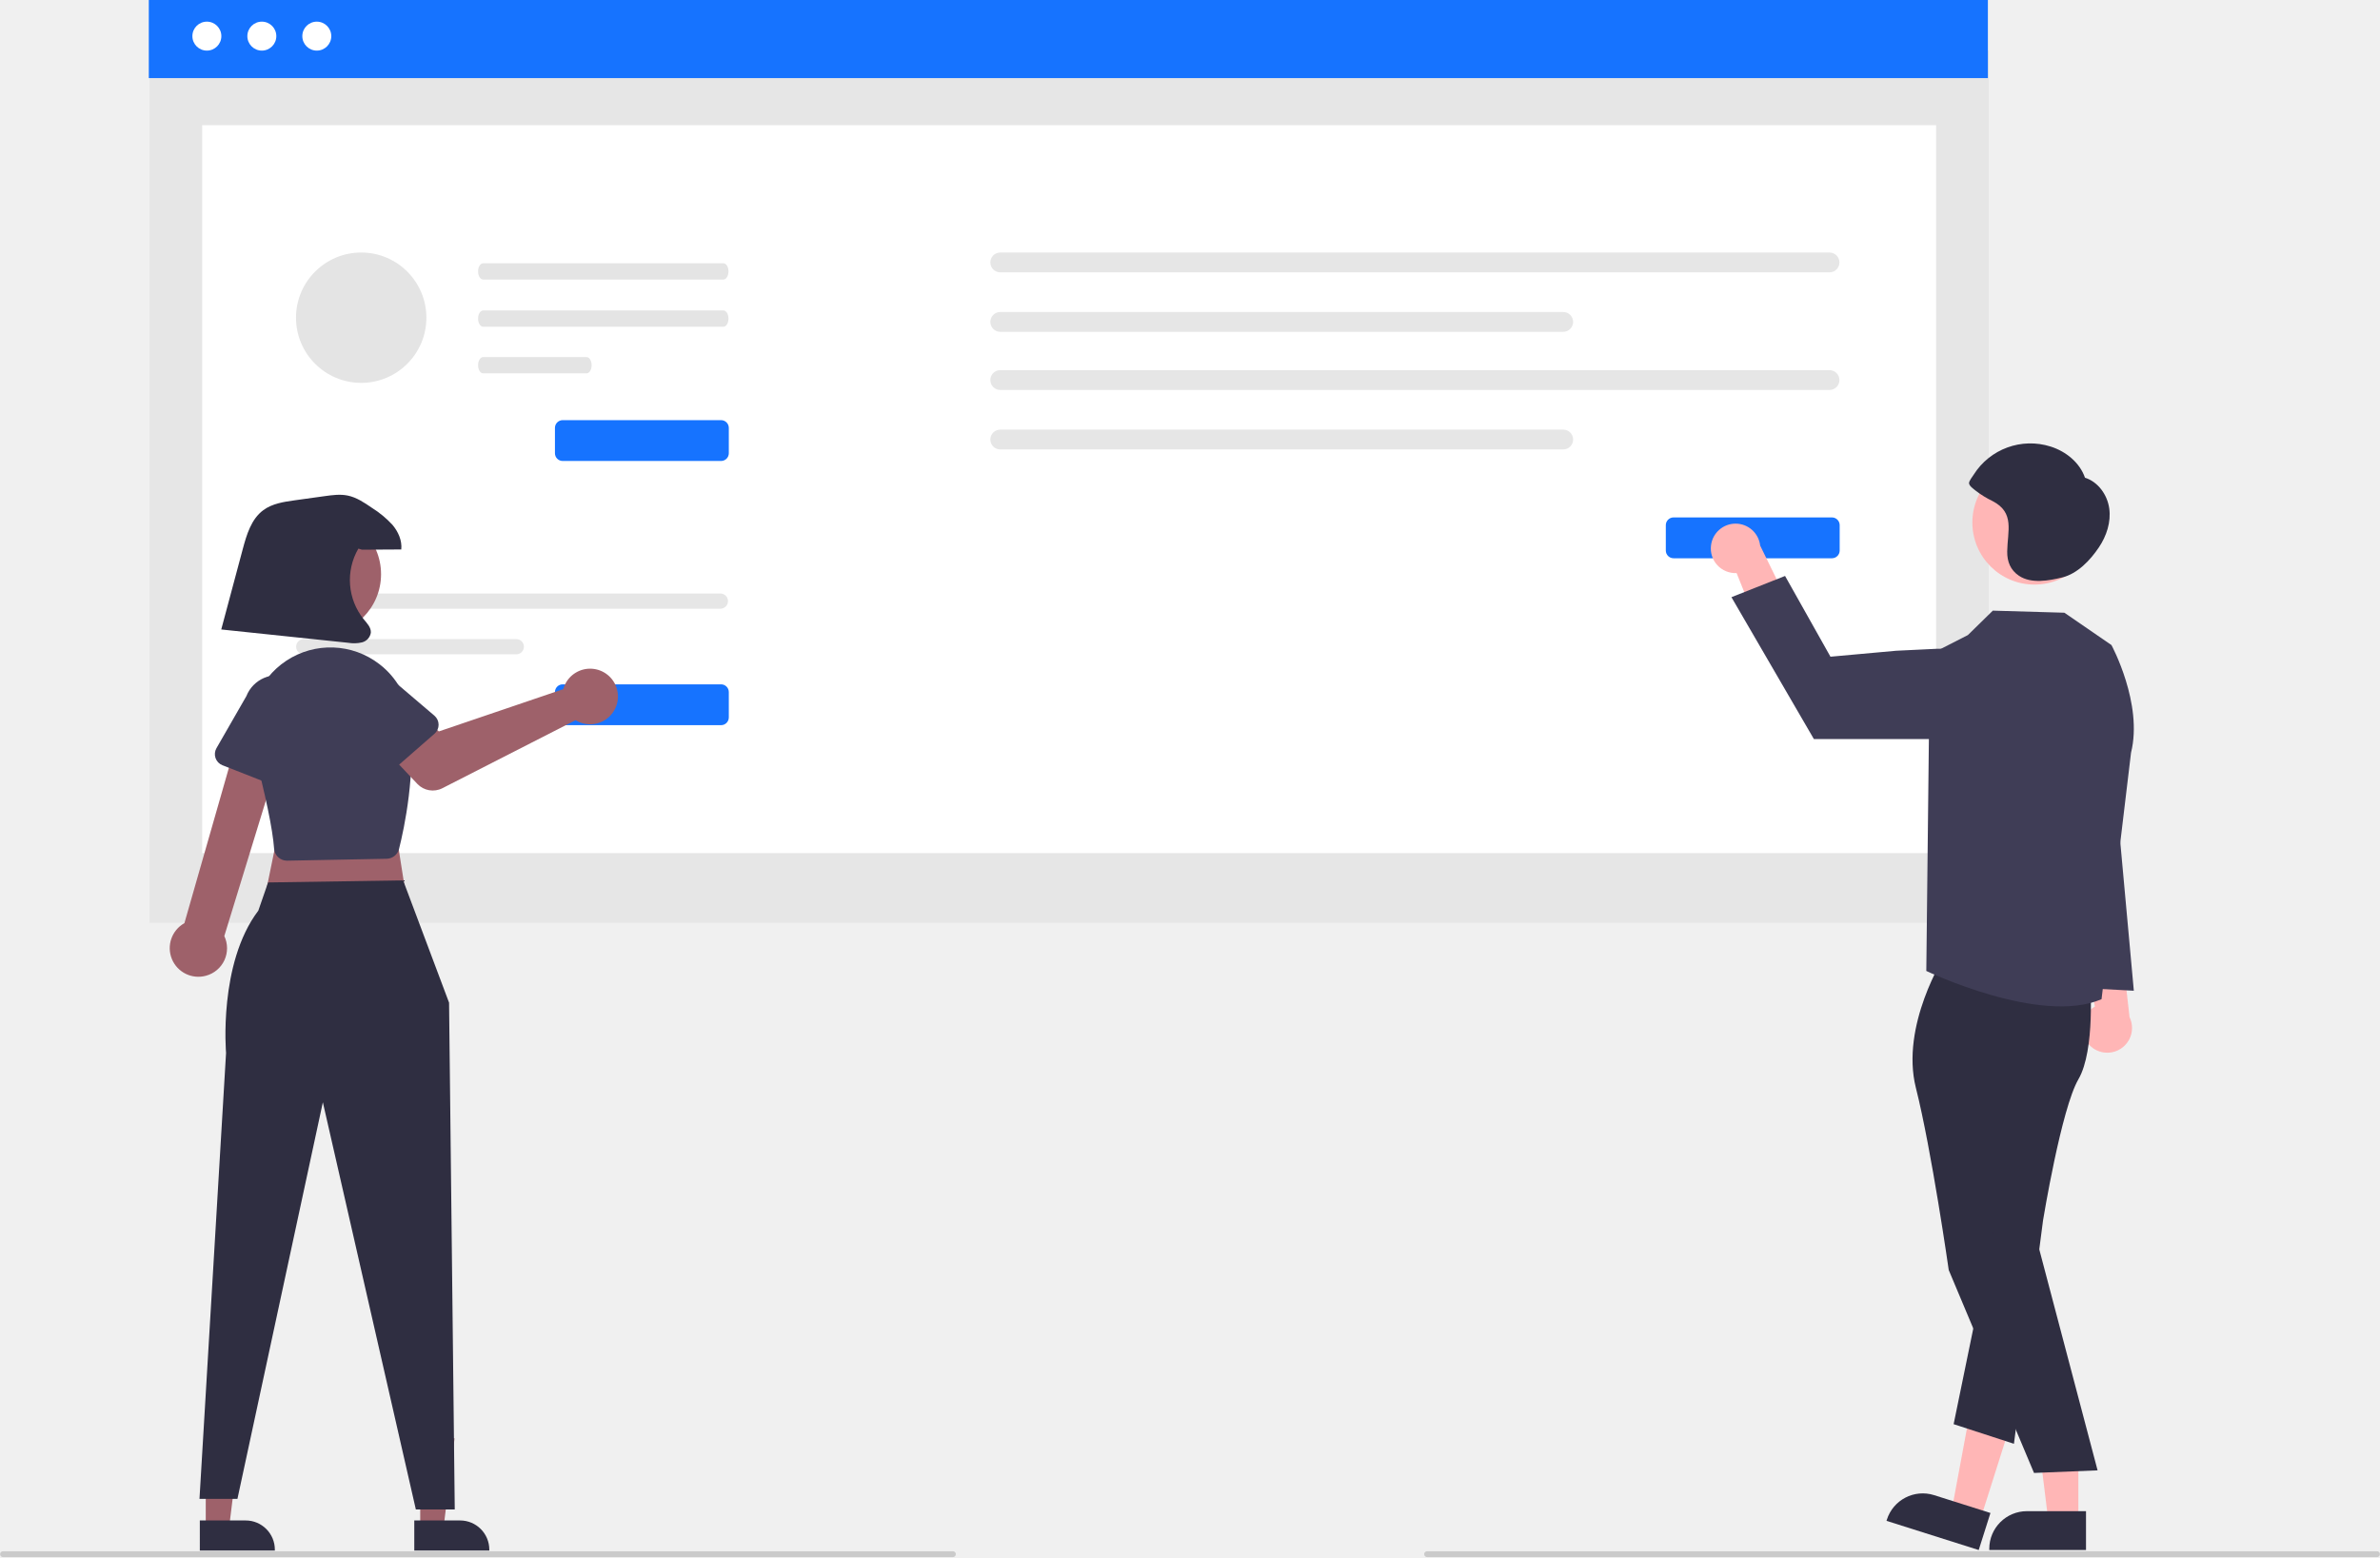
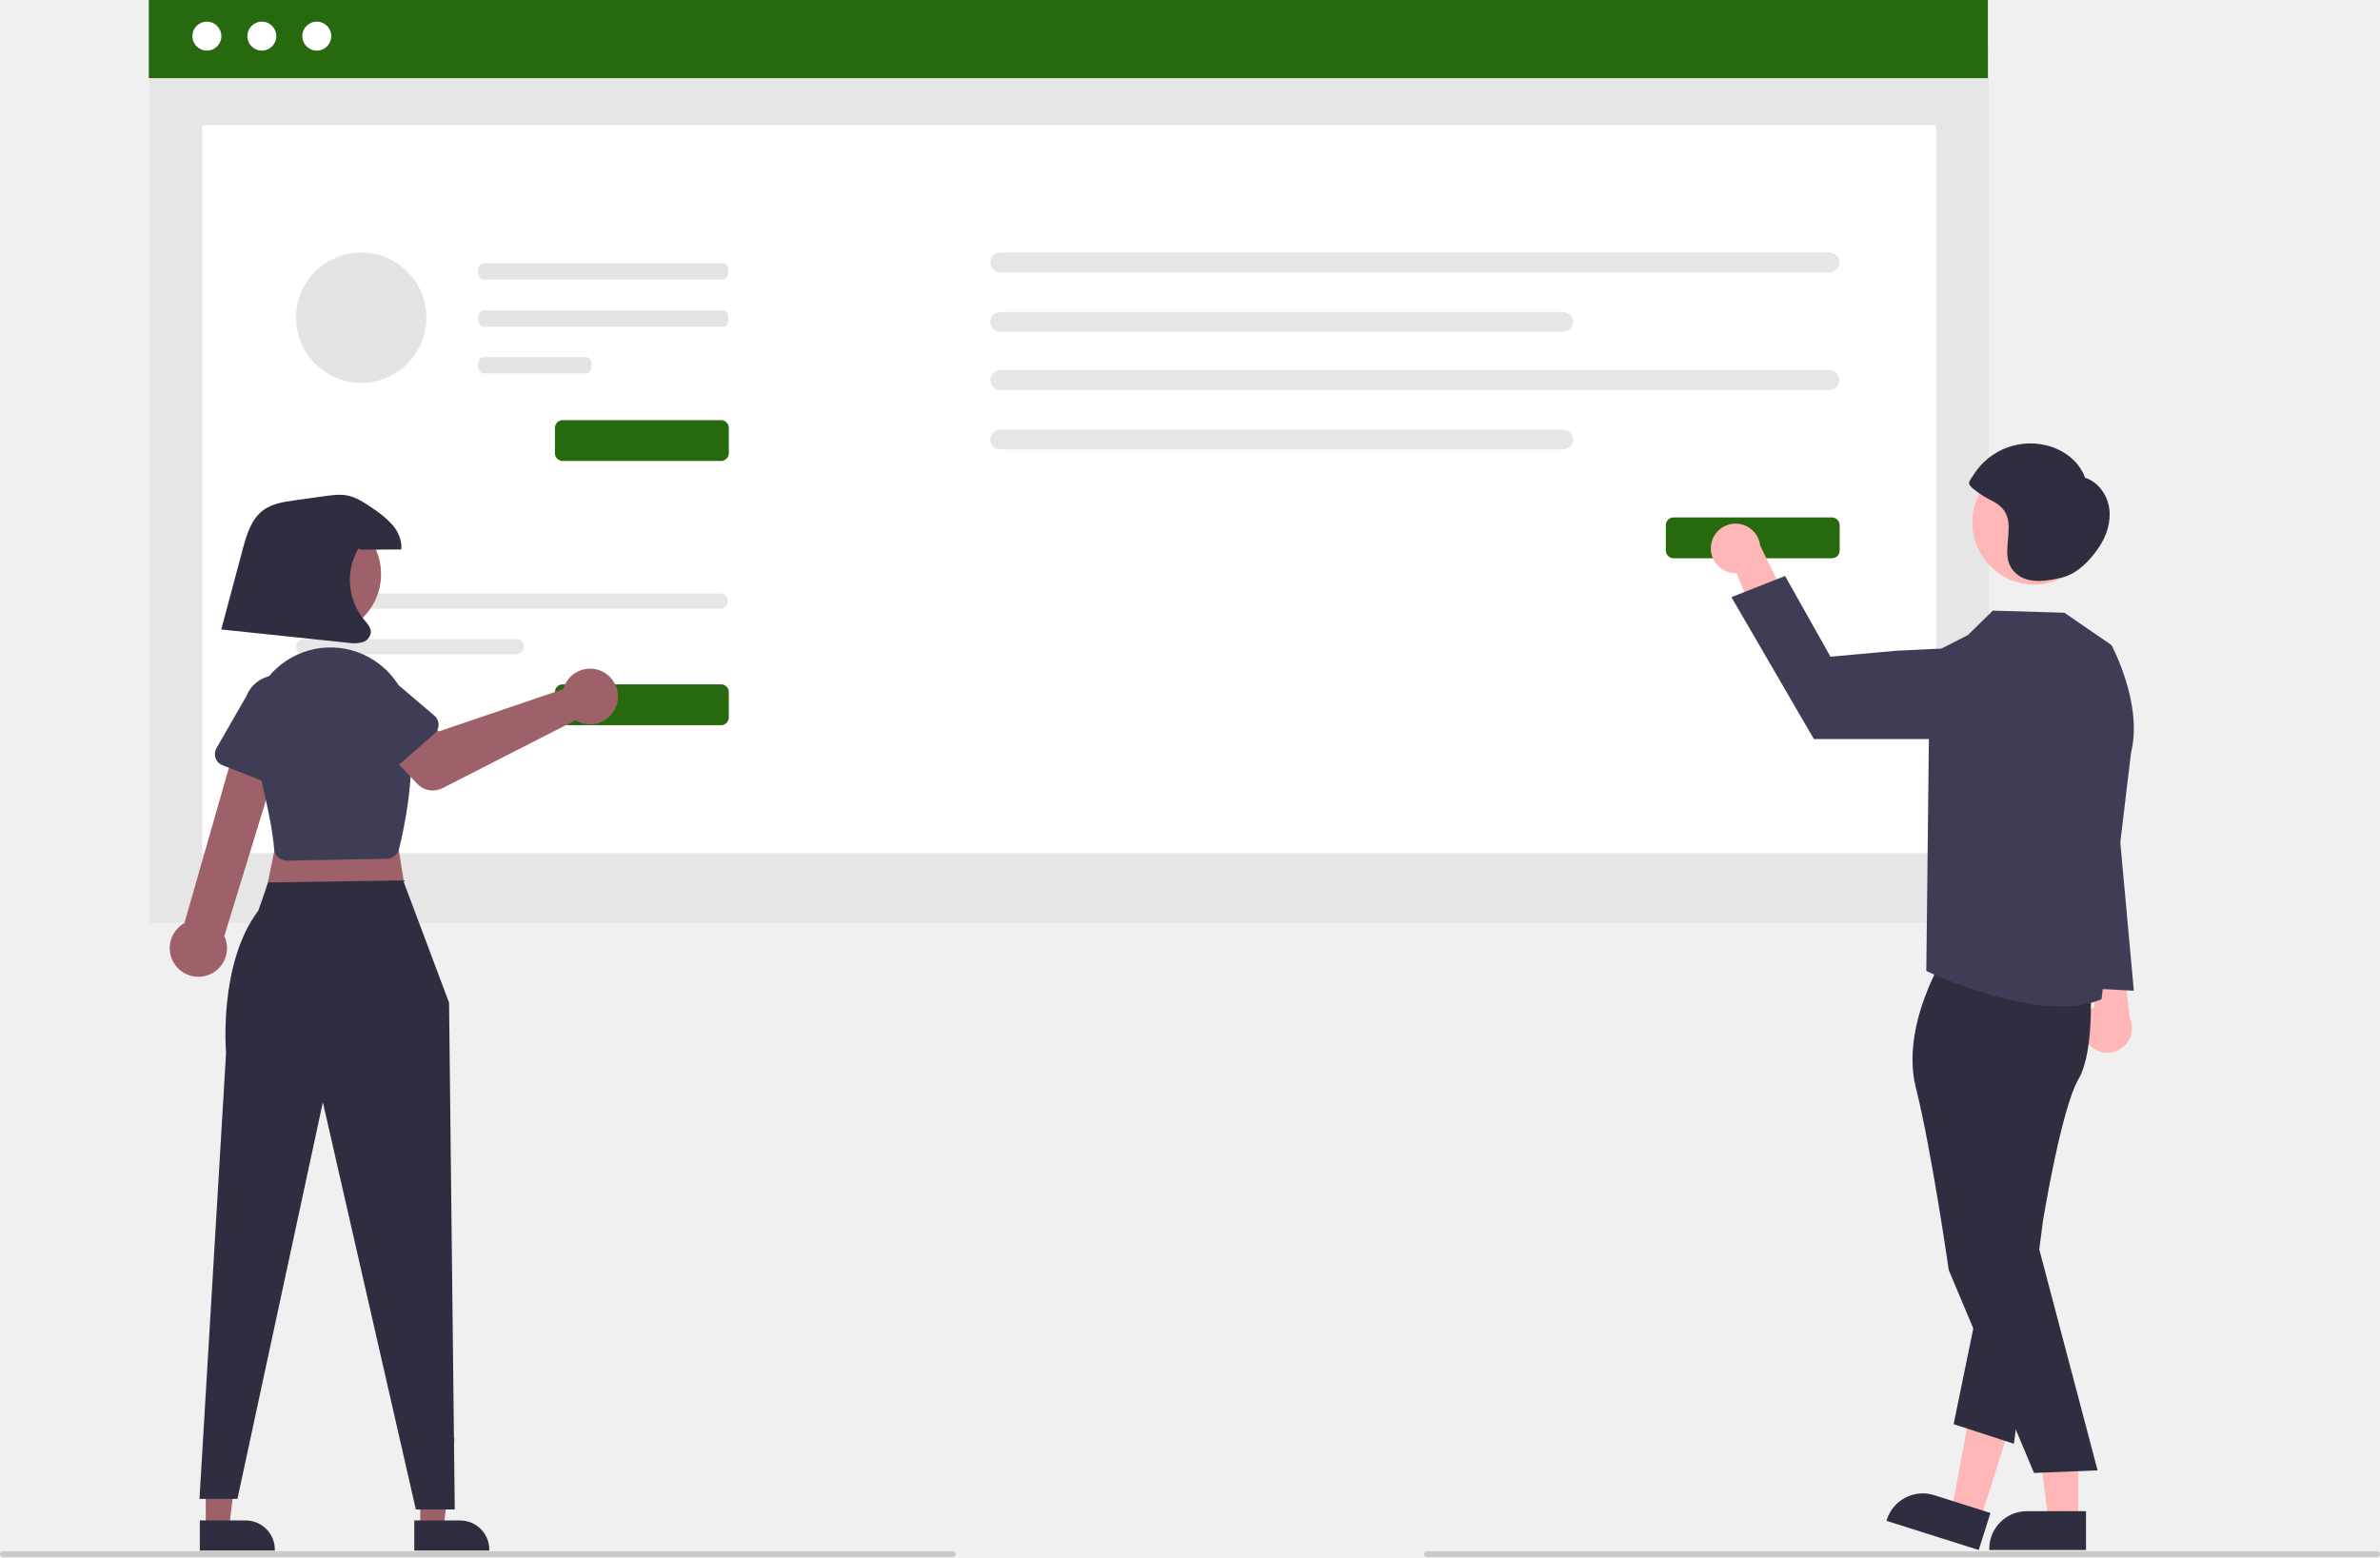
<svg xmlns="http://www.w3.org/2000/svg" id="ee38abc9-dc4f-4e1a-883a-6567bef3cfb6" data-name="Layer 1" width="972.675" height="636.537" viewBox="0 0 972.675 636.537">
  <path d="M967.084,558.393a10.056,10.056,0,0,1,2.728-15.176l-6.582-35.123,17.12,7.193,3.626,32.251a10.11,10.11,0,0,1-16.892,10.856Z" transform="translate(-113.6623 -131.7314)" fill="#ffb6b6" />
  <rect id="f38b076b-59d8-4a3a-9764-ba710fdc09c8" data-name="Rectangle 62" x="61.138" y="20.606" width="751.606" height="356.65" fill="#e6e6e6" />
  <rect id="a3e272cc-df3f-4d80-b321-62d216886f20" data-name="Rectangle 75" x="82.63" y="51.189" width="708.622" height="297.564" fill="#fff" />
-   <rect id="e835d13b-e721-4725-9202-bbf482b4bd3b" data-name="Rectangle 80" x="60.817" width="751.606" height="31.93" fill="#1673ff" />
+   <rect id="e835d13b-e721-4725-9202-bbf482b4bd3b" data-name="Rectangle 80" x="60.817" width="751.606" height="31.93" fill="#27690f" />
  <circle id="be4979c6-1dab-43b6-a6ee-71cd46d62419" data-name="Ellipse 90" cx="84.545" cy="14.769" r="5.918" fill="#fff" />
  <circle id="b0ea5047-583b-4910-b1a7-8a4b76ab40b8" data-name="Ellipse 91" cx="107.009" cy="14.769" r="5.918" fill="#fff" />
  <circle id="f37d9a3e-ad35-4554-bb71-f31101cbe222" data-name="Ellipse 92" cx="129.473" cy="14.769" r="5.918" fill="#fff" />
  <path id="bb164f67-fbc5-46a9-bc53-51bf316e72eb" data-name="Path 142" d="M237.734,374.365a3.106,3.106,0,0,0,0,6.211h170.406a3.106,3.106,0,0,0,0-6.211Z" transform="translate(-113.6623 -131.7314)" fill="#e6e6e6" />
  <path id="a443cdab-5007-48b4-8b70-6d9701024bb2" data-name="Path 143" d="M237.734,393a3.106,3.106,0,0,0,0,6.211h86.996a3.106,3.106,0,0,0,0-6.211Z" transform="translate(-113.6623 -131.7314)" fill="#e6e6e6" />
-   <path id="f7d6bd93-8cee-4d05-900c-0964279c7a84" data-name="Path 154" d="M408.355,428.181H343.623a3.166,3.166,0,0,1-3.162-3.162V414.648a3.166,3.166,0,0,1,3.162-3.162h64.731a3.166,3.166,0,0,1,3.162,3.162V425.019A3.166,3.166,0,0,1,408.355,428.181Z" transform="translate(-113.6623 -131.7314)" fill="#1673ff" />
-   <path id="b9375ed9-a91c-4567-8040-b14da9424350" data-name="Path 154" d="M408.355,320.181H343.623a3.166,3.166,0,0,1-3.162-3.162V306.648a3.166,3.166,0,0,1,3.162-3.162h64.731a3.166,3.166,0,0,1,3.162,3.162V317.019A3.166,3.166,0,0,1,408.355,320.181Z" transform="translate(-113.6623 -131.7314)" fill="#1673ff" />
+   <path id="f7d6bd93-8cee-4d05-900c-0964279c7a84" data-name="Path 154" d="M408.355,428.181H343.623a3.166,3.166,0,0,1-3.162-3.162V414.648a3.166,3.166,0,0,1,3.162-3.162h64.731a3.166,3.166,0,0,1,3.162,3.162V425.019A3.166,3.166,0,0,1,408.355,428.181Z" transform="translate(-113.6623 -131.7314)" fill="#27690f" />
+   <path id="b9375ed9-a91c-4567-8040-b14da9424350" data-name="Path 154" d="M408.355,320.181H343.623a3.166,3.166,0,0,1-3.162-3.162V306.648a3.166,3.166,0,0,1,3.162-3.162h64.731a3.166,3.166,0,0,1,3.162,3.162V317.019A3.166,3.166,0,0,1,408.355,320.181Z" transform="translate(-113.6623 -131.7314)" fill="#27690f" />
  <path id="e51c2c64-3ae5-421d-97d2-6993e1b4a0e1" data-name="Path 142" d="M522.45,234.962a4.052,4.052,0,0,0,0,8.104H861.361a4.052,4.052,0,0,0,0-8.104Z" transform="translate(-113.6623 -131.7314)" fill="#e6e6e6" />
  <path id="bb6ebd78-ef21-4bf3-8138-c36b4f5ae8d3" data-name="Path 143" d="M522.45,259.277a4.052,4.052,0,0,0,0,8.104H752.524a4.052,4.052,0,0,0,0-8.104Z" transform="translate(-113.6623 -131.7314)" fill="#e6e6e6" />
  <path id="b0279cb1-e051-4fdd-8ff4-a6bdaa244cb4" data-name="Path 142" d="M522.45,283.042a4.052,4.052,0,0,0,0,8.104H861.361a4.052,4.052,0,0,0,0-8.104Z" transform="translate(-113.6623 -131.7314)" fill="#e6e6e6" />
  <path id="b8fe22d0-d29e-4fd2-8057-acce26acd380" data-name="Path 143" d="M522.45,307.358a4.052,4.052,0,0,0,0,8.104H752.524a4.052,4.052,0,0,0,0-8.104Z" transform="translate(-113.6623 -131.7314)" fill="#e6e6e6" />
-   <path id="e1b0698e-7706-4223-aefd-57a6dfde5692" data-name="Path 154" d="M862.355,359.948H797.623a3.166,3.166,0,0,1-3.162-3.162V346.414a3.166,3.166,0,0,1,3.162-3.162h64.731a3.166,3.166,0,0,1,3.162,3.162v10.371A3.166,3.166,0,0,1,862.355,359.948Z" transform="translate(-113.6623 -131.7314)" fill="#1673ff" />
+   <path id="e1b0698e-7706-4223-aefd-57a6dfde5692" data-name="Path 154" d="M862.355,359.948H797.623a3.166,3.166,0,0,1-3.162-3.162V346.414a3.166,3.166,0,0,1,3.162-3.162h64.731a3.166,3.166,0,0,1,3.162,3.162v10.371A3.166,3.166,0,0,1,862.355,359.948Z" transform="translate(-113.6623 -131.7314)" fill="#27690f" />
  <path id="f8f2501b-24d6-4bc5-9452-5f6747352c8d" data-name="Path 155" d="M311.127,239.351c-1.15.004-2.081,1.497-2.078,3.336.002,1.834.931,3.319,2.078,3.323h98.18c1.15-.004,2.081-1.497,2.078-3.336-.002-1.834-.931-3.319-2.078-3.323Z" transform="translate(-113.6623 -131.7314)" fill="#e4e4e4" />
  <path id="bf240ba4-7ac6-4616-9791-82be96e2dade" data-name="Path 156" d="M311.127,258.643c-1.15.004-2.081,1.497-2.078,3.336.002,1.834.931,3.319,2.078,3.323h98.18c1.15-.004,2.081-1.497,2.078-3.336-.002-1.834-.931-3.319-2.078-3.323Z" transform="translate(-113.6623 -131.7314)" fill="#e4e4e4" />
  <path id="a4452d36-433f-4f97-99ed-f04c2decb731" data-name="Path 157" d="M311.127,277.702c-1.15.004-2.081,1.497-2.078,3.336.002,1.834.931,3.319,2.078,3.323h42.247c1.15-.004,2.081-1.497,2.078-3.336-.002-1.834-.931-3.319-2.078-3.323Z" transform="translate(-113.6623 -131.7314)" fill="#e4e4e4" />
  <circle cx="147.615" cy="129.872" r="26.642" fill="#e4e4e4" />
  <path d="M812.935,354.671a10.056,10.056,0,0,0,10.453,11.335l13.316,33.161,10.577-15.263-14.266-29.151a10.11,10.11,0,0,0-20.079-.082Z" transform="translate(-113.6623 -131.7314)" fill="#ffb6b6" />
  <polygon points="849.397 621.765 837.138 621.765 831.305 574.477 849.4 574.478 849.397 621.765" fill="#ffb6b6" />
  <path d="M966.186,765.381l-39.531-.001v-.5A15.387,15.387,0,0,1,942.042,749.493h.001l24.144.001Z" transform="translate(-113.6623 -131.7314)" fill="#2f2e41" />
  <polygon points="809.279 621.376 797.591 617.675 806.302 570.832 823.552 576.294 809.279 621.376" fill="#ffb6b6" />
  <path d="M922.336,765.381l-37.687-11.932.151-.477A15.387,15.387,0,0,1,904.112,742.947l.001 0,23.018,7.288Z" transform="translate(-113.6623 -131.7314)" fill="#2f2e41" />
  <path d="M908.421,522.381s-18.19,28.562-11.762,54.054,13.428,74.492,13.428,74.492l34.852,82.943,25.98-1.06-25.8-97.793,1.02-65.386s17.932-31.249,14.44-40.977S908.421,522.381,908.421,522.381Z" transform="translate(-113.6623 -131.7314)" fill="#2f2e41" />
  <path d="M967.849,532.593s2.238,28.335-4.762,40.335-14.458,57.673-14.458,57.673l-11.898,91.346-24.644-8.02L933.101,611.585l16.517-80.504Z" transform="translate(-113.6623 -131.7314)" fill="#2f2e41" />
  <path d="M976.586,395.427l-19.228-13.216-29.26-.85-10.19,9.99-15.55,7.941-1.44,129.364s46.565,22.319,71.617,11.546l12.051-100.774C989.586,419.427,976.586,395.427,976.586,395.427Z" transform="translate(-113.6623 -131.7314)" fill="#3f3d56" />
  <path d="M906.264,433.861H854.976l-33.696-58.002,21.911-8.679,18.556,33.008,26.857-2.431,16.769-.811a18.468,18.468,0,0,1,19.222,20.697h0A18.49,18.49,0,0,1,906.264,433.861Z" transform="translate(-113.6623 -131.7314)" fill="#3f3d56" />
  <circle cx="831.452" cy="213.606" r="25.37" fill="#ffb6b6" />
  <path d="M975.683,339.566c-.779-5.57-4.551-10.858-9.916-12.546-2.131-6.189-7.776-10.745-14.012-12.731a27.372,27.372,0,0,0-31.467,11.477c-.477.75-1.945,2.594-1.904,3.49.052,1.137,1.792,2.312,2.666,3.029a39.086,39.086,0,0,0,6.97,4.302c9.123,4.73,6.086,12.162,5.962,20.585-.06,4.093,1.306,7.588,4.797,9.926,5.037,3.374,12.246,2.032,17.727.678,6.219-1.537,11.389-7,14.936-12.268C974.583,350.842,976.462,345.135,975.683,339.566Z" transform="translate(-113.6623 -131.7314)" fill="#2f2e41" />
  <polygon points="862.197 296.725 872.069 405.008 840.352 403.307 862.197 296.725" fill="#3f3d56" />
  <path d="M1085.147,768.269H696.853a1.191,1.191,0,0,1,0-2.381h388.294a1.191,1.191,0,0,1,0,2.381Z" transform="translate(-113.6623 -131.7314)" fill="#cacaca" />
  <polygon points="84.089 624.666 93.598 624.666 98.122 587.987 84.087 587.987 84.089 624.666" fill="#9e616a" />
  <path d="M195.326,753.293,214.053,753.292h.001a11.935,11.935,0,0,1,11.935,11.934v.388l-30.662.001Z" transform="translate(-113.6623 -131.7314)" fill="#2f2e41" />
  <polygon points="171.738 624.666 181.247 624.666 185.771 587.987 171.736 587.987 171.738 624.666" fill="#9e616a" />
  <path d="M282.974,753.293l18.727-.001h.001a11.935,11.935,0,0,1,11.935,11.934v.388l-30.662.001Z" transform="translate(-113.6623 -131.7314)" fill="#2f2e41" />
  <polygon points="160.256 329.996 166.461 369.554 107.512 370.33 115.268 332.323 160.256 329.996" fill="#9e616a" />
  <path d="M278.413,491.627l18.775,49.993,2.327,207.179H283.614l-38.007-166.457-34.904,162.112H195.19l10.859-182.279s-3.202-36.585,13.186-58.174l3.989-11.525Z" transform="translate(-113.6623 -131.7314)" fill="#2f2e41" />
  <path d="M197.878,530.599a11.637,11.637,0,0,0,7.456-16.211l25.078-81.761-18.446-3.656-22.936,80.142a11.7,11.7,0,0,0,8.848,21.486Z" transform="translate(-113.6623 -131.7314)" fill="#9e616a" />
  <path d="M230.953,483.575a5.285,5.285,0,0,1-1.025-.101h0a5.301,5.301,0,0,1-4.246-4.803c-.583-7.984-3.472-21.88-8.587-41.305a32.691,32.691,0,0,1,51.621-34.137,32.269,32.269,0,0,1,12.45,22.068c2.542,22.388-2.251,44.865-4.429,53.49a5.312,5.312,0,0,1-5.035,4.002L231.066,483.574C231.028,483.575,230.991,483.575,230.953,483.575Z" transform="translate(-113.6623 -131.7314)" fill="#3f3d56" />
  <path d="M344.481,411.757a11.402,11.402,0,0,0-.6,1.692l-50.864,17.284-9.828-8.586-14.897,13.139,15.922,16.891a8.666,8.666,0,0,0,10.248,1.773l54.428-27.802a11.371,11.371,0,1,0-4.409-14.392Z" transform="translate(-113.6623 -131.7314)" fill="#9e616a" />
  <path d="M291.244,431.678l-18.542,16.195a4.875,4.875,0,0,1-7.308-1.037l-13.263-20.653a13.537,13.537,0,0,1,20.444-17.751l18.624,15.864a4.875,4.875,0,0,1,.045,7.381Z" transform="translate(-113.6623 -131.7314)" fill="#3f3d56" />
  <path d="M227.482,453.561l-22.914-9.002a4.875,4.875,0,0,1-2.445-6.965l12.226-21.283a13.537,13.537,0,0,1,25.171,9.974l-5.506,23.837a4.875,4.875,0,0,1-6.531,3.438Z" transform="translate(-113.6623 -131.7314)" fill="#3f3d56" />
  <circle cx="130.806" cy="234.729" r="24.925" fill="#9e616a" />
  <path d="M503.147,768.269H114.853a1.191,1.191,0,0,1,0-2.381H503.147a1.191,1.191,0,0,1,0,2.381Z" transform="translate(-113.6623 -131.7314)" fill="#cacaca" />
  <path d="M261.614,356.441q8.021-.045,16.043-.09c.38-3.645-1.242-7.271-3.605-10.071a41.058,41.058,0,0,0-8.446-6.982c-3.067-2.105-6.245-4.258-9.892-4.994-3.057-.617-6.216-.189-9.304.241q-6.143.854-12.285,1.708c-4.495.625-9.198,1.332-12.849,4.028-4.938,3.646-6.826,10.034-8.413,15.962l-8.782,32.816,51.871,5.441a14.261,14.261,0,0,0,5.653-.164,4.859,4.859,0,0,0,3.615-3.952c.149-2.115-1.529-3.847-2.892-5.472a25.562,25.562,0,0,1-2.205-28.906Z" transform="translate(-113.6623 -131.7314)" fill="#2f2e41" />
</svg>
